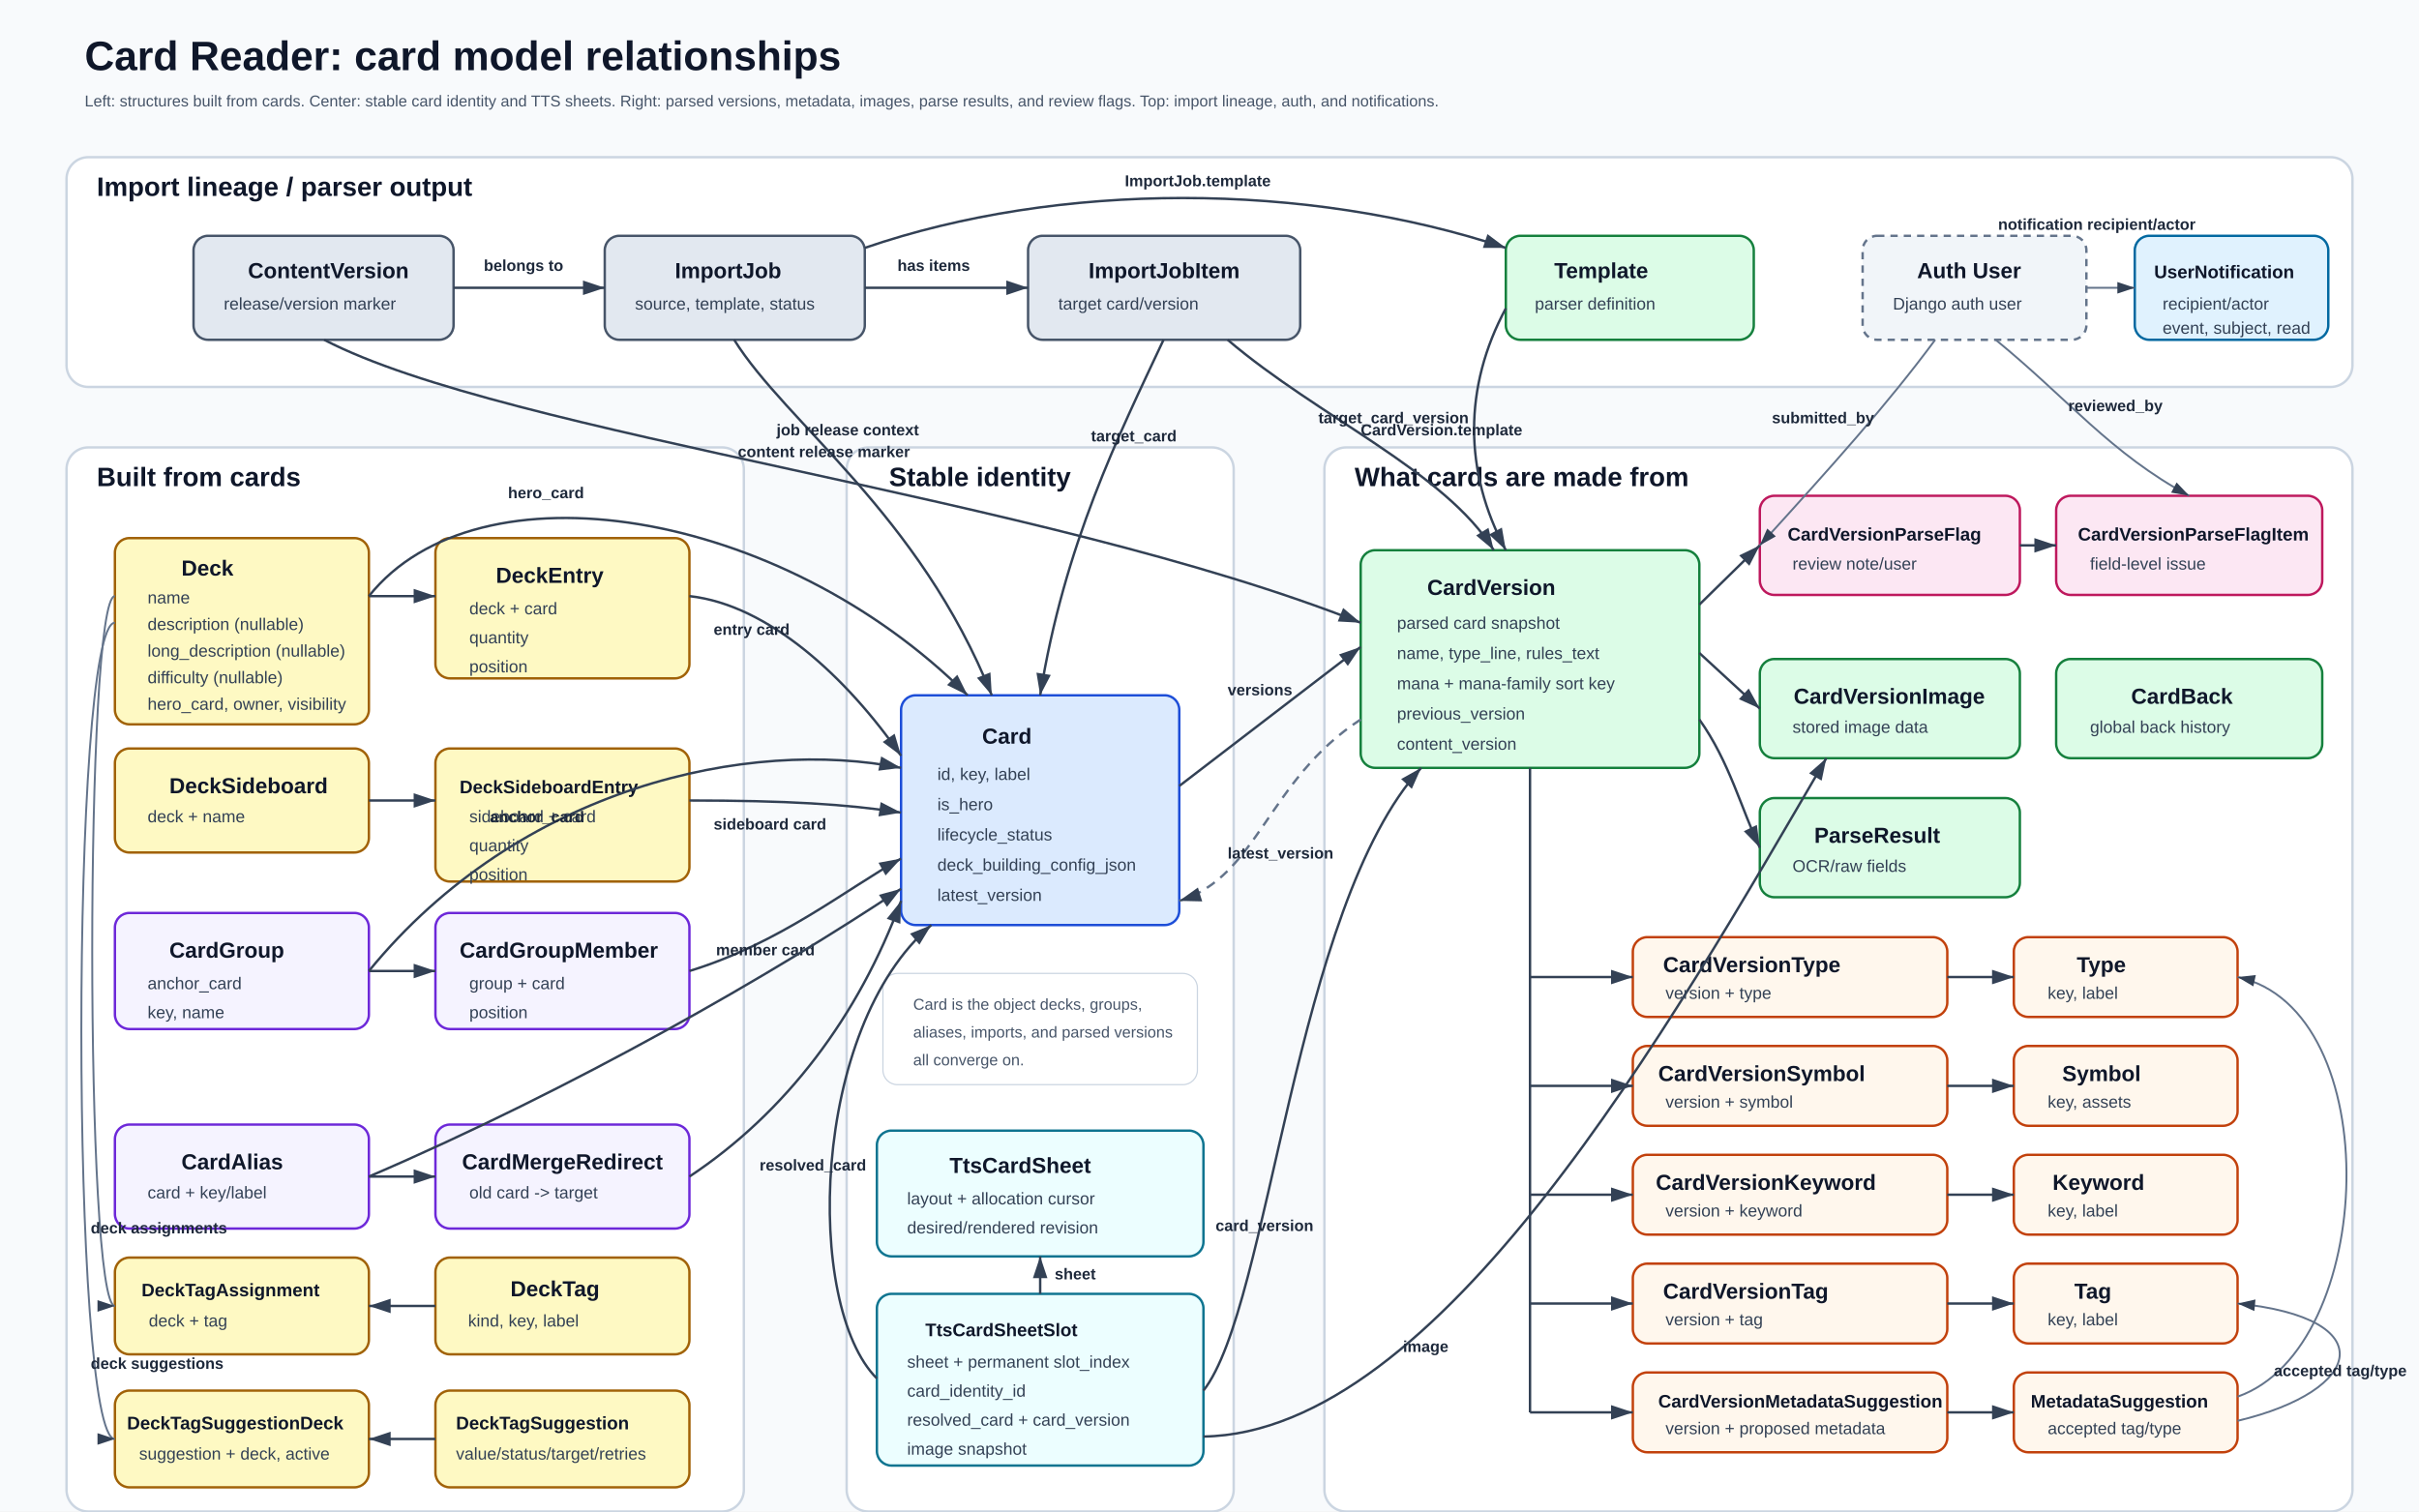
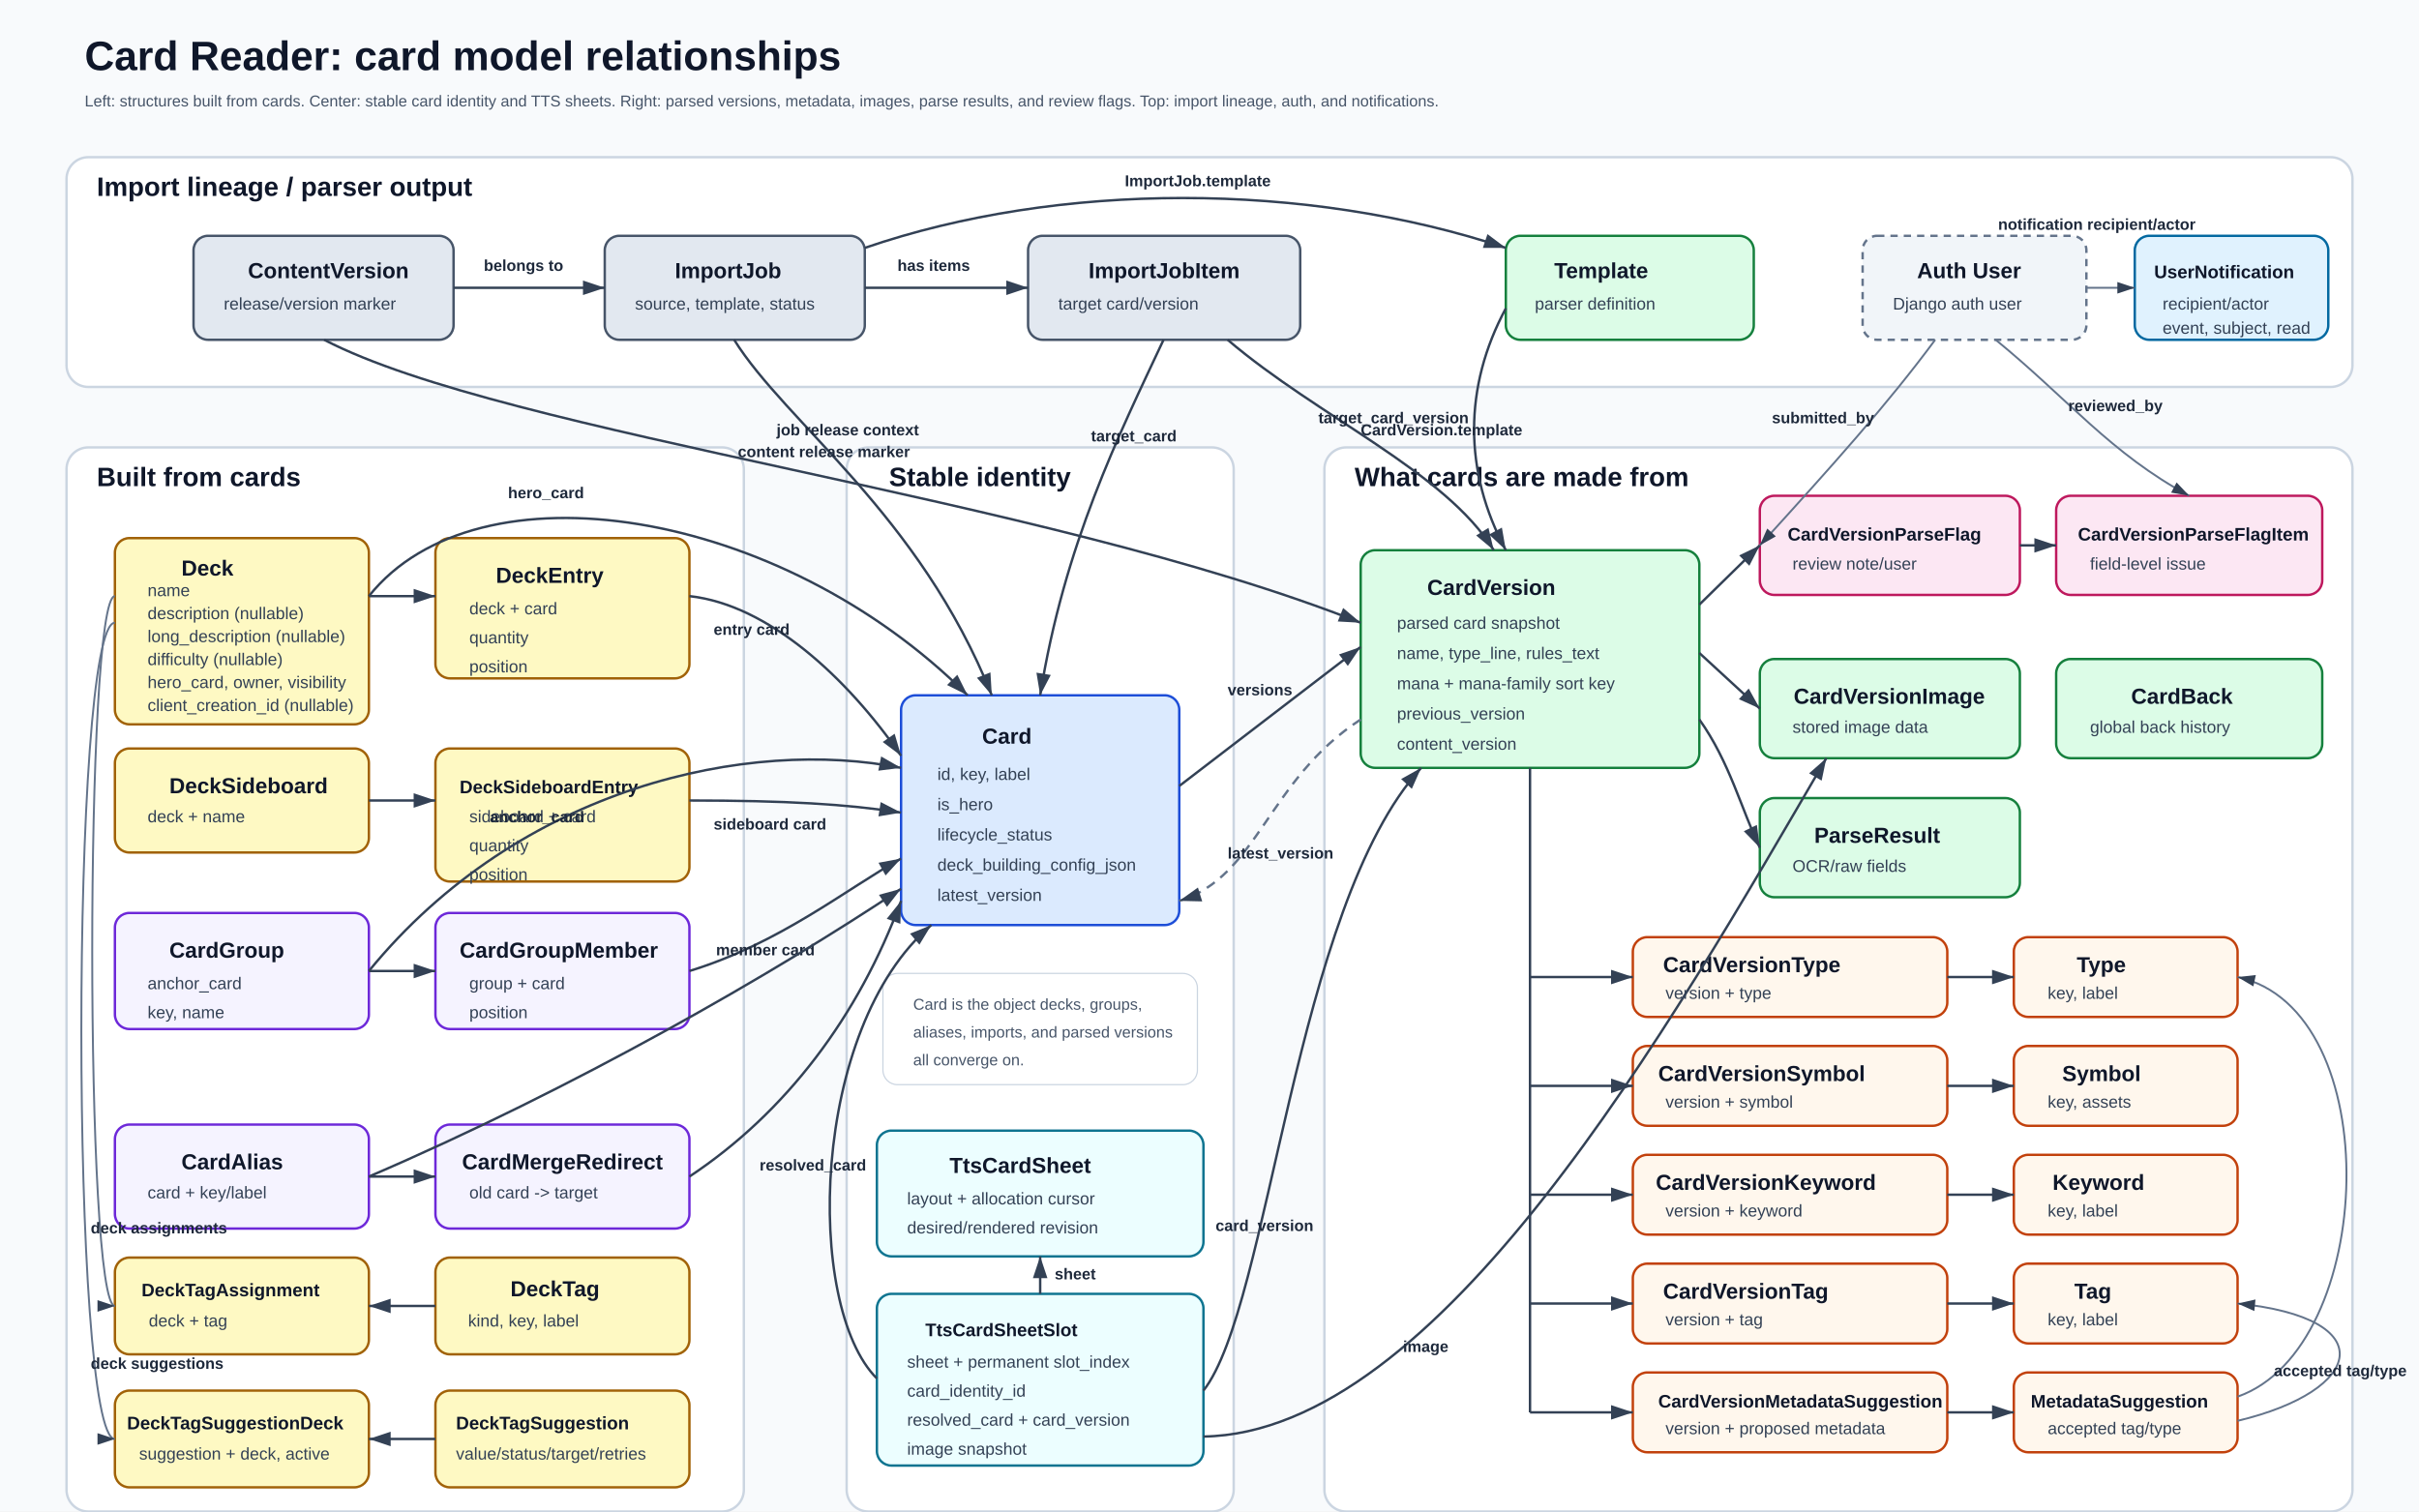
<svg xmlns="http://www.w3.org/2000/svg" width="2000" height="1250" viewBox="0 0 2000 1250" role="img" aria-labelledby="title desc">
  <defs>
    <marker id="arrow" markerWidth="10" markerHeight="10" refX="9" refY="3" orient="auto" markerUnits="strokeWidth">
      <path d="M0,0 L0,6 L9,3 z" fill="#334155" />
    </marker>
    <style>
      .bg { fill: #f8fafc; }
      .band { fill: #ffffff; stroke: #cbd5e1; stroke-width: 2; rx: 18; }
      .band-title { font: 700 22px Arial, sans-serif; fill: #0f172a; }
      .box { fill: #ffffff; stroke: #334155; stroke-width: 2; rx: 12; }
      .card { fill: #dbeafe; stroke: #1d4ed8; }
      .left { fill: #fef9c3; stroke: #a16207; }
      .group { fill: #f5f3ff; stroke: #6d28d9; }
      .version { fill: #dcfce7; stroke: #15803d; }
      .meta { fill: #fff7ed; stroke: #c2410c; }
      .review { fill: #fce7f3; stroke: #be185d; }
      .notify { fill: #e0f2fe; stroke: #0369a1; }
      .tts { fill: #ecfeff; stroke: #0e7490; }
      .import { fill: #e2e8f0; stroke: #475569; }
      .external { fill: #f1f5f9; stroke: #64748b; stroke-dasharray: 6 5; }
      .title { font: 700 18px Arial, sans-serif; fill: #0f172a; }
      .title-small { font: 700 15px Arial, sans-serif; fill: #0f172a; }
      .field { font: 14px Arial, sans-serif; fill: #334155; }
      .small { font: 13px Arial, sans-serif; fill: #475569; }
      .label { font: 13px Arial, sans-serif; fill: #1e293b; font-weight: 700; }
      .bus { stroke: #334155; stroke-width: 2; fill: none; }
      .line { stroke: #334155; stroke-width: 2; fill: none; marker-end: url(#arrow); }
      .soft { stroke: #64748b; stroke-width: 2; fill: none; stroke-dasharray: 8 6; marker-end: url(#arrow); }
      .thin { stroke: #64748b; stroke-width: 1.6; fill: none; marker-end: url(#arrow); }
    </style>
  </defs>
  <rect class="bg" width="2000" height="1250" />
  <text x="70" y="58" style="font: 800 34px Arial, sans-serif; fill: #0f172a;">Card Reader: card model relationships</text>
  <text x="70" y="88" class="small">Left: structures built from cards. Center: stable card identity and TTS sheets. Right: parsed versions, metadata, images, parse results, and review flags. Top: import lineage, auth, and notifications.</text>
  <rect class="band" x="55" y="130" width="1890" height="190" />
  <text class="band-title" x="80" y="162">Import lineage / parser output</text>
  <rect class="box import" x="160" y="195" width="215" height="86" />
  <text class="title" x="205" y="230">ContentVersion</text>
  <text class="field" x="185" y="256">release/version marker</text>
  <rect class="box import" x="500" y="195" width="215" height="86" />
  <text class="title" x="558" y="230">ImportJob</text>
  <text class="field" x="525" y="256">source, template, status</text>
  <rect class="box import" x="850" y="195" width="225" height="86" />
  <text class="title" x="900" y="230">ImportJobItem</text>
  <text class="field" x="875" y="256">target card/version</text>
  <rect class="box version" x="1245" y="195" width="205" height="86" />
  <text class="title" x="1285" y="230">Template</text>
  <text class="field" x="1269" y="256">parser definition</text>
  <rect class="box external" x="1540" y="195" width="185" height="86" />
  <text class="title" x="1585" y="230">Auth User</text>
  <text class="field" x="1565" y="256">Django auth user</text>
  <rect class="box notify" x="1765" y="195" width="160" height="86" />
  <text class="title-small" x="1781" y="230">UserNotification</text>
  <text class="field" x="1788" y="256">recipient/actor</text>
  <text class="field" x="1788" y="276">event, subject, read</text>
  <rect class="band" x="55" y="370" width="560" height="880" />
  <text class="band-title" x="80" y="402">Built from cards</text>
  <rect class="box left" x="95" y="445" width="210" height="154" />
  <text class="title" x="150" y="476">Deck</text>
-   <text class="field" x="122" y="499">name</text>
-   <text class="field" x="122" y="521">description (nullable)</text>
-   <text class="field" x="122" y="543">long_description (nullable)</text>
-   <text class="field" x="122" y="565">difficulty (nullable)</text>
-   <text class="field" x="122" y="587">hero_card, owner, visibility</text>
+   <text class="field" x="122" y="493">name</text>
+   <text class="field" x="122" y="512">description (nullable)</text>
+   <text class="field" x="122" y="531">long_description (nullable)</text>
+   <text class="field" x="122" y="550">difficulty (nullable)</text>
+   <text class="field" x="122" y="569">hero_card, owner, visibility</text>
+   <text class="field" x="122" y="588">client_creation_id (nullable)</text>
  <rect class="box left" x="360" y="445" width="210" height="116" />
  <text class="title" x="410" y="482">DeckEntry</text>
  <text class="field" x="388" y="508">deck + card</text>
  <text class="field" x="388" y="532">quantity</text>
  <text class="field" x="388" y="556">position</text>
  <rect class="box left" x="95" y="619" width="210" height="86" />
  <text class="title" x="140" y="656">DeckSideboard</text>
  <text class="field" x="122" y="680">deck + name</text>
  <rect class="box left" x="360" y="619" width="210" height="110" />
  <text class="title-small" x="380" y="656">DeckSideboardEntry</text>
  <text class="field" x="388" y="680">sideboard + card</text>
  <text class="field" x="388" y="704">quantity</text>
  <text class="field" x="388" y="728">position</text>
  <rect class="box group" x="95" y="755" width="210" height="96" />
  <text class="title" x="140" y="792">CardGroup</text>
  <text class="field" x="122" y="818">anchor_card</text>
  <text class="field" x="122" y="842">key, name</text>
  <rect class="box group" x="360" y="755" width="210" height="96" />
  <text class="title" x="380" y="792">CardGroupMember</text>
  <text class="field" x="388" y="818">group + card</text>
  <text class="field" x="388" y="842">position</text>
  <rect class="box group" x="95" y="930" width="210" height="86" />
  <text class="title" x="150" y="967">CardAlias</text>
  <text class="field" x="122" y="991">card + key/label</text>
  <rect class="box group" x="360" y="930" width="210" height="86" />
  <text class="title" x="382" y="967">CardMergeRedirect</text>
  <text class="field" x="388" y="991">old card -&gt; target</text>
  <rect class="box left" x="95" y="1040" width="210" height="80" />
  <text class="title-small" x="117" y="1072">DeckTagAssignment</text>
  <text class="field" x="123" y="1097">deck + tag</text>
  <rect class="box left" x="360" y="1040" width="210" height="80" />
  <text class="title" x="422" y="1072">DeckTag</text>
  <text class="field" x="387" y="1097">kind, key, label</text>
  <rect class="box left" x="95" y="1150" width="210" height="80" />
  <text class="title-small" x="105" y="1182">DeckTagSuggestionDeck</text>
  <text class="field" x="115" y="1207">suggestion + deck, active</text>
  <rect class="box left" x="360" y="1150" width="210" height="80" />
  <text class="title-small" x="377" y="1182">DeckTagSuggestion</text>
  <text class="field" x="377" y="1207">value/status/target/retries</text>
  <rect class="band" x="700" y="370" width="320" height="880" />
  <text class="band-title" x="735" y="402">Stable identity</text>
  <rect class="box card" x="745" y="575" width="230" height="190" />
  <text class="title" x="812" y="615">Card</text>
  <text class="field" x="775" y="645">id, key, label</text>
  <text class="field" x="775" y="670">is_hero</text>
  <text class="field" x="775" y="695">lifecycle_status</text>
  <text class="field" x="775" y="720">deck_building_config_json</text>
  <text class="field" x="775" y="745">latest_version</text>
  <rect x="730" y="805" width="260" height="92" fill="#ffffff" stroke="#cbd5e1" rx="12" />
  <text x="755" y="835" class="small">Card is the object decks, groups,</text>
  <text x="755" y="858" class="small">aliases, imports, and parsed versions</text>
  <text x="755" y="881" class="small">all converge on.</text>
  <rect class="box tts" x="725" y="935" width="270" height="104" />
  <text class="title" x="785" y="970">TtsCardSheet</text>
  <text class="field" x="750" y="996">layout + allocation cursor</text>
  <text class="field" x="750" y="1020">desired/rendered revision</text>
  <rect class="box tts" x="725" y="1070" width="270" height="142" />
  <text class="title-small" x="765" y="1105">TtsCardSheetSlot</text>
  <text class="field" x="750" y="1131">sheet + permanent slot_index</text>
  <text class="field" x="750" y="1155">card_identity_id</text>
  <text class="field" x="750" y="1179">resolved_card + card_version</text>
  <text class="field" x="750" y="1203">image snapshot</text>
  <rect class="band" x="1095" y="370" width="850" height="880" />
  <text class="band-title" x="1120" y="402">What cards are made from</text>
  <rect class="box version" x="1125" y="455" width="280" height="180" />
  <text class="title" x="1180" y="492">CardVersion</text>
  <text class="field" x="1155" y="520">parsed card snapshot</text>
  <text class="field" x="1155" y="545">name, type_line, rules_text</text>
  <text class="field" x="1155" y="570">mana + mana-family sort key</text>
  <text class="field" x="1155" y="595">previous_version</text>
  <text class="field" x="1155" y="620">content_version</text>
  <rect class="box review" x="1455" y="410" width="215" height="82" />
  <text class="title-small" x="1478" y="447">CardVersionParseFlag</text>
  <text class="field" x="1482" y="471">review note/user</text>
  <rect class="box review" x="1700" y="410" width="220" height="82" />
  <text class="title-small" x="1718" y="447">CardVersionParseFlagItem</text>
  <text class="field" x="1728" y="471">field-level issue</text>
  <rect class="box version" x="1455" y="545" width="215" height="82" />
  <text class="title" x="1483" y="582">CardVersionImage</text>
  <text class="field" x="1482" y="606">stored image data</text>
  <rect class="box version" x="1700" y="545" width="220" height="82" />
  <text class="title" x="1762" y="582">CardBack</text>
  <text class="field" x="1728" y="606">global back history</text>
  <rect class="box version" x="1455" y="660" width="215" height="82" />
  <text class="title" x="1500" y="697">ParseResult</text>
  <text class="field" x="1482" y="721">OCR/raw fields</text>
  <rect class="box meta" x="1350" y="775" width="260" height="66" />
  <text class="title" x="1375" y="804">CardVersionType</text>
  <text class="field" x="1377" y="826">version + type</text>
  <rect class="box meta" x="1350" y="865" width="260" height="66" />
  <text class="title" x="1371" y="894">CardVersionSymbol</text>
  <text class="field" x="1377" y="916">version + symbol</text>
  <rect class="box meta" x="1350" y="955" width="260" height="66" />
  <text class="title" x="1369" y="984">CardVersionKeyword</text>
  <text class="field" x="1377" y="1006">version + keyword</text>
  <rect class="box meta" x="1350" y="1045" width="260" height="66" />
  <text class="title" x="1375" y="1074">CardVersionTag</text>
  <text class="field" x="1377" y="1096">version + tag</text>
  <rect class="box meta" x="1350" y="1135" width="260" height="66" />
  <text class="title-small" x="1371" y="1164">CardVersionMetadataSuggestion</text>
  <text class="field" x="1377" y="1186">version + proposed metadata</text>
  <rect class="box meta" x="1665" y="775" width="185" height="66" />
  <text class="title" x="1717" y="804">Type</text>
  <text class="field" x="1693" y="826">key, label</text>
  <rect class="box meta" x="1665" y="865" width="185" height="66" />
  <text class="title" x="1705" y="894">Symbol</text>
  <text class="field" x="1693" y="916">key, assets</text>
  <rect class="box meta" x="1665" y="955" width="185" height="66" />
  <text class="title" x="1697" y="984">Keyword</text>
  <text class="field" x="1693" y="1006">key, label</text>
  <rect class="box meta" x="1665" y="1045" width="185" height="66" />
  <text class="title" x="1715" y="1074">Tag</text>
  <text class="field" x="1693" y="1096">key, label</text>
  <rect class="box meta" x="1665" y="1135" width="185" height="66" />
  <text class="title-small" x="1679" y="1164">MetadataSuggestion</text>
  <text class="field" x="1693" y="1186">accepted tag/type</text>
  <path class="line" d="M375 238 L500 238" />
  <text class="label" x="400" y="224">belongs to</text>
  <path class="line" d="M715 238 L850 238" />
  <text class="label" x="742" y="224">has items</text>
  <path class="line" d="M715 205 C875 150, 1080 150, 1245 205" />
  <text class="label" x="930" y="154">ImportJob.template</text>
  <path class="line" d="M607 281 C650 350, 760 425, 820 575" />
  <text class="label" x="642" y="360">job release context</text>
  <path class="line" d="M962 281 C925 360, 880 450, 860 575" />
  <text class="label" x="902" y="365">target_card</text>
  <path class="line" d="M1015 281 C1090 345, 1195 390, 1235 455" />
  <text class="label" x="1090" y="350">target_card_version</text>
  <path class="line" d="M268 281 C420 360, 860 410, 1125 515" />
  <text class="label" x="610" y="378">content release marker</text>
  <path class="line" d="M1245 255 C1210 320, 1210 390, 1245 455" />
  <text class="label" x="1125" y="360">CardVersion.template</text>
  <path class="thin" d="M1725 238 L1765 238" />
  <text class="label" x="1652" y="190">notification recipient/actor</text>
  <path class="line" d="M305 493 L360 493" />
  <path class="line" d="M305 662 L360 662" />
  <path class="line" d="M305 803 L360 803" />
  <path class="line" d="M305 973 L360 973" />
  <path class="line" d="M360 1080 L305 1080" />
  <path class="line" d="M360 1190 L305 1190" />
  <path class="thin" d="M95 493 C70 493, 70 1080, 95 1080" />
  <text class="label" x="75" y="1020">deck assignments</text>
  <path class="thin" d="M95 515 C58 515, 58 1190, 95 1190" />
  <text class="label" x="75" y="1132">deck suggestions</text>
  <path class="line" d="M570 493 C635 500, 700 560, 745 625" />
  <text class="label" x="590" y="525">entry card</text>
  <path class="line" d="M570 662 C650 662, 700 665, 745 672" />
  <text class="label" x="590" y="686">sideboard card</text>
  <path class="line" d="M570 803 C645 780, 700 735, 745 710" />
  <text class="label" x="592" y="790">member card</text>
  <path class="line" d="M305 493 C395 380, 645 420, 800 575" />
  <text class="label" x="420" y="412">hero_card</text>
  <path class="line" d="M305 803 C430 650, 620 610, 745 635" />
  <text class="label" x="405" y="680">anchor_card</text>
  <path class="line" d="M305 973 C475 900, 640 805, 745 735" />
  <path class="line" d="M570 973 C650 920, 710 840, 745 745" />
  <path class="line" d="M975 650 L1125 535" />
  <text class="label" x="1015" y="575">versions</text>
  <path class="soft" d="M1125 595 C1048 645, 1040 725, 975 745" />
  <text class="label" x="1015" y="710">latest_version</text>
  <path class="line" d="M860 1070 L860 1039" />
  <text class="label" x="872" y="1058">sheet</text>
  <path class="line" d="M725 1140 C665 1080, 670 850, 770 765" />
  <text class="label" x="628" y="968">resolved_card</text>
  <path class="line" d="M995 1150 C1050 1080, 1070 750, 1175 635" />
  <text class="label" x="1005" y="1018">card_version</text>
  <path class="line" d="M995 1188 C1190 1185, 1380 850, 1510 627" />
  <text class="label" x="1160" y="1118">image</text>
  <path class="line" d="M1405 500 L1455 451" />
  <path class="line" d="M1405 540 L1455 586" />
  <path class="line" d="M1405 595 C1430 630, 1440 670, 1455 701" />
  <path class="line" d="M1670 451 L1700 451" />
  <path class="bus" d="M1265 635 L1265 1168" />
  <path class="line" d="M1265 808 L1350 808" />
  <path class="line" d="M1265 898 L1350 898" />
  <path class="line" d="M1265 988 L1350 988" />
  <path class="line" d="M1265 1078 L1350 1078" />
  <path class="line" d="M1265 1168 L1350 1168" />
  <path class="line" d="M1610 808 L1665 808" />
  <path class="line" d="M1610 898 L1665 898" />
  <path class="line" d="M1610 988 L1665 988" />
  <path class="line" d="M1610 1078 L1665 1078" />
  <path class="line" d="M1610 1168 L1665 1168" />
  <path class="thin" d="M1850 1155 C1965 1115, 1975 835, 1850 808" />
  <path class="thin" d="M1850 1175 C1955 1150, 1970 1090, 1850 1078" />
  <text class="label" x="1880" y="1138">accepted tag/type</text>
  <path class="thin" d="M1600 281 C1560 335, 1515 385, 1455 451" />
  <text class="label" x="1465" y="350">submitted_by</text>
  <path class="thin" d="M1650 281 C1710 330, 1745 375, 1810 410" />
  <text class="label" x="1710" y="340">reviewed_by</text>
</svg>
